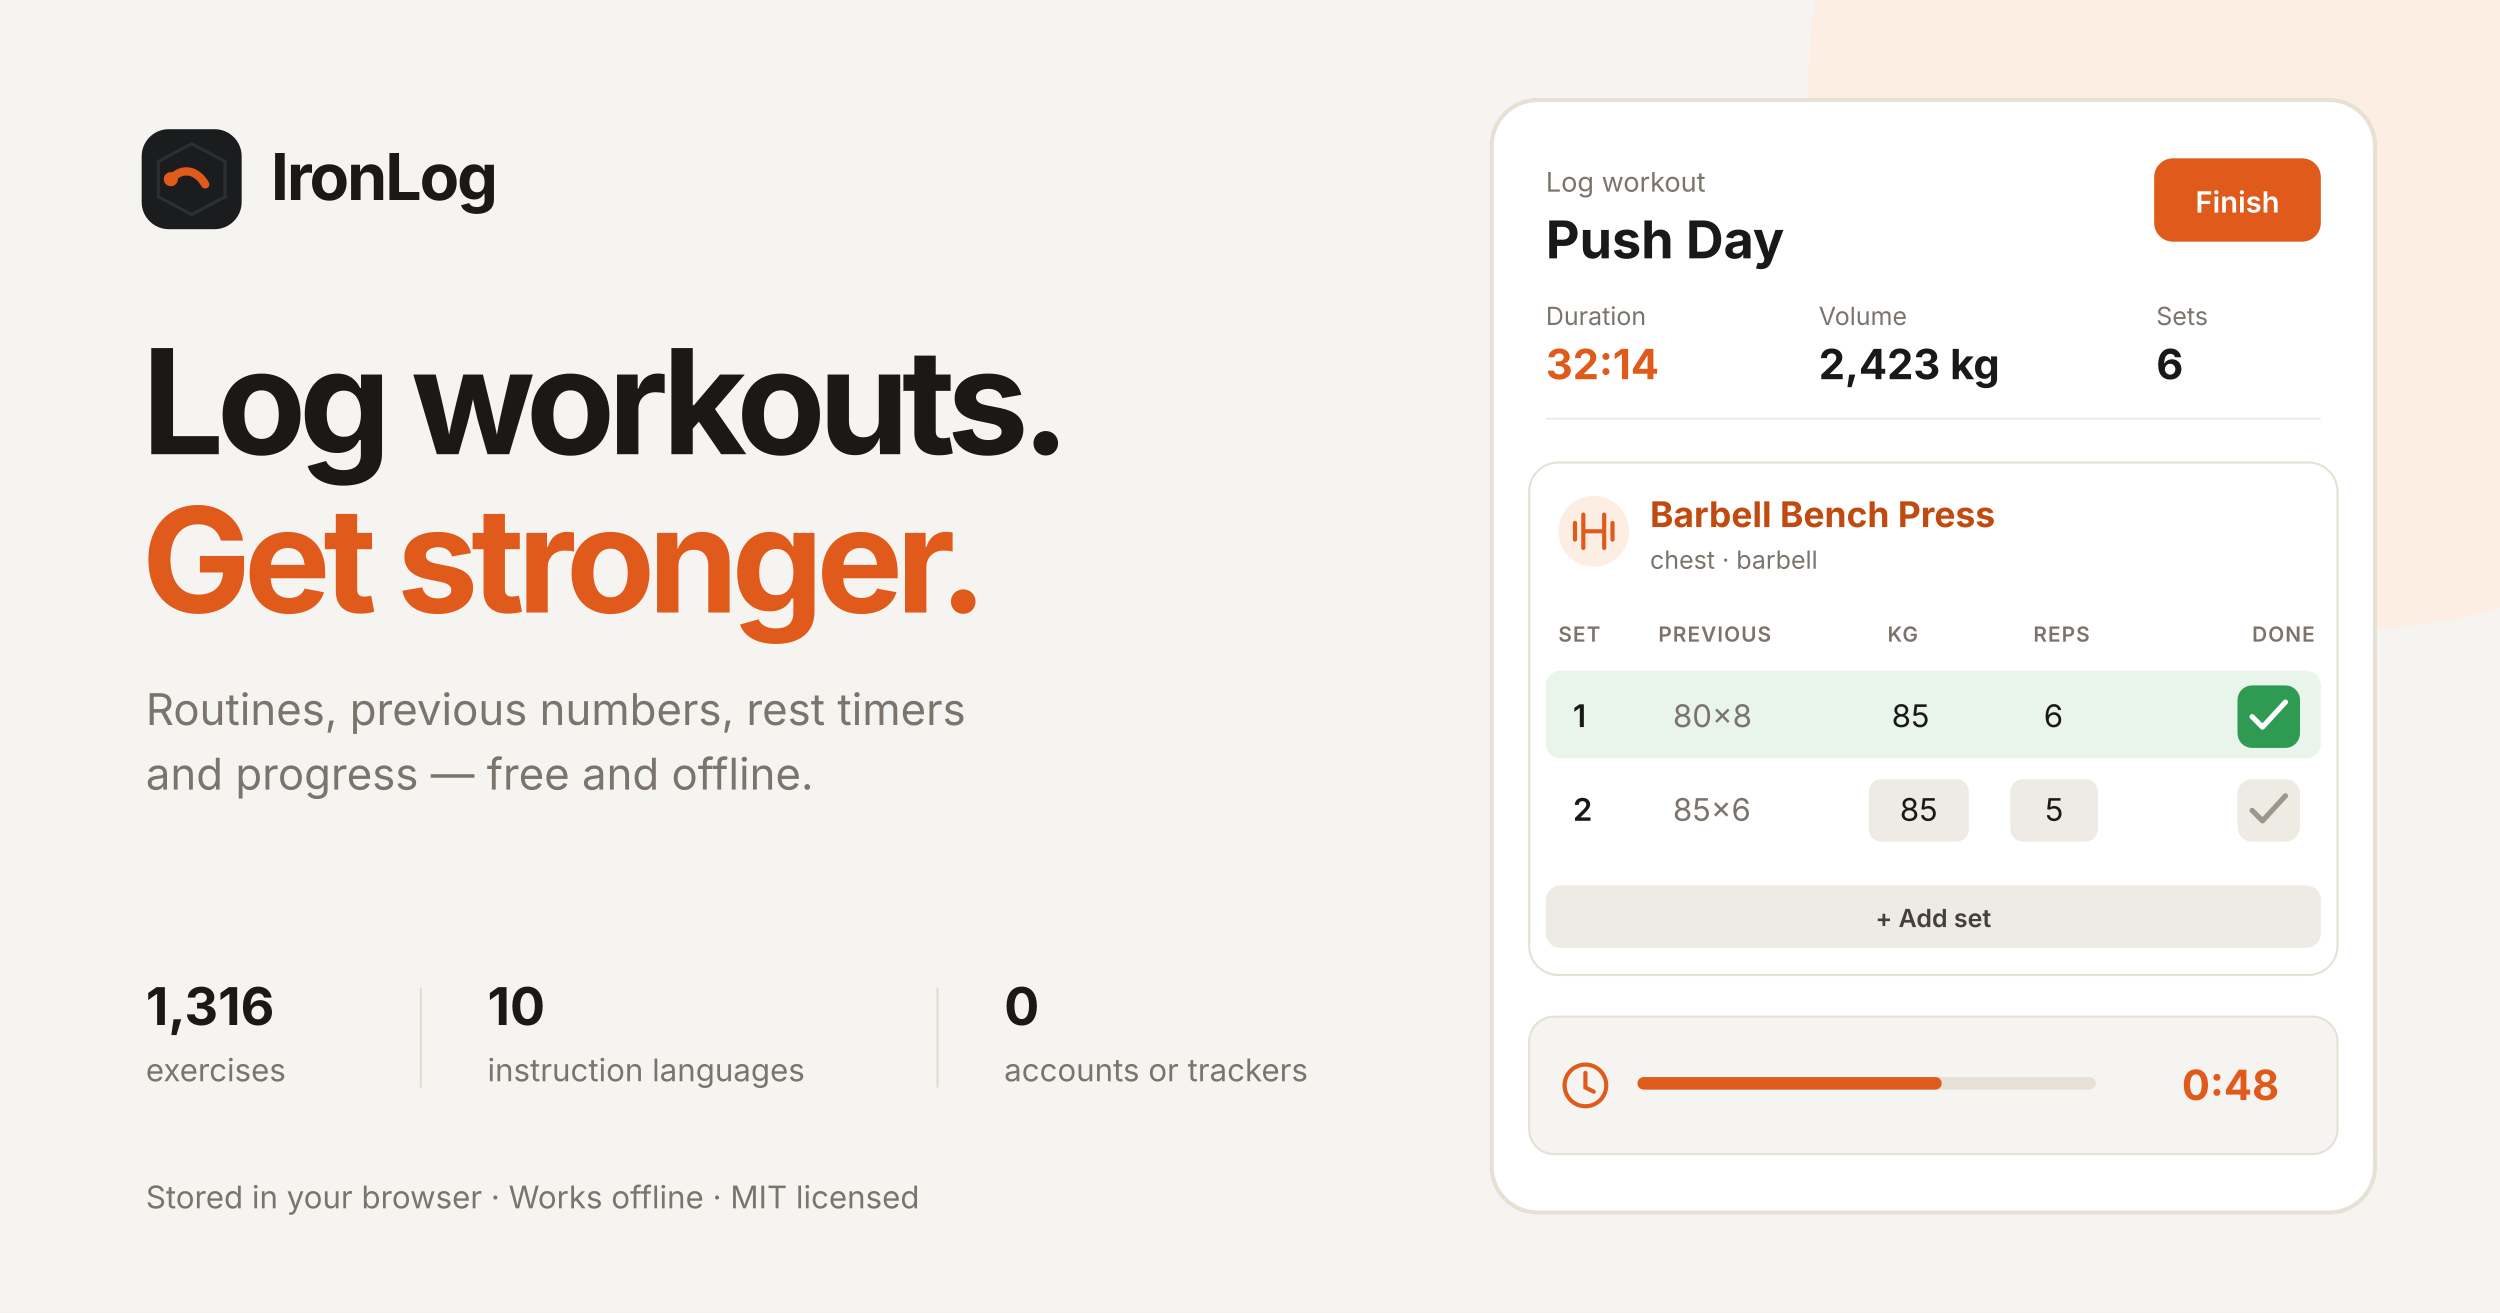
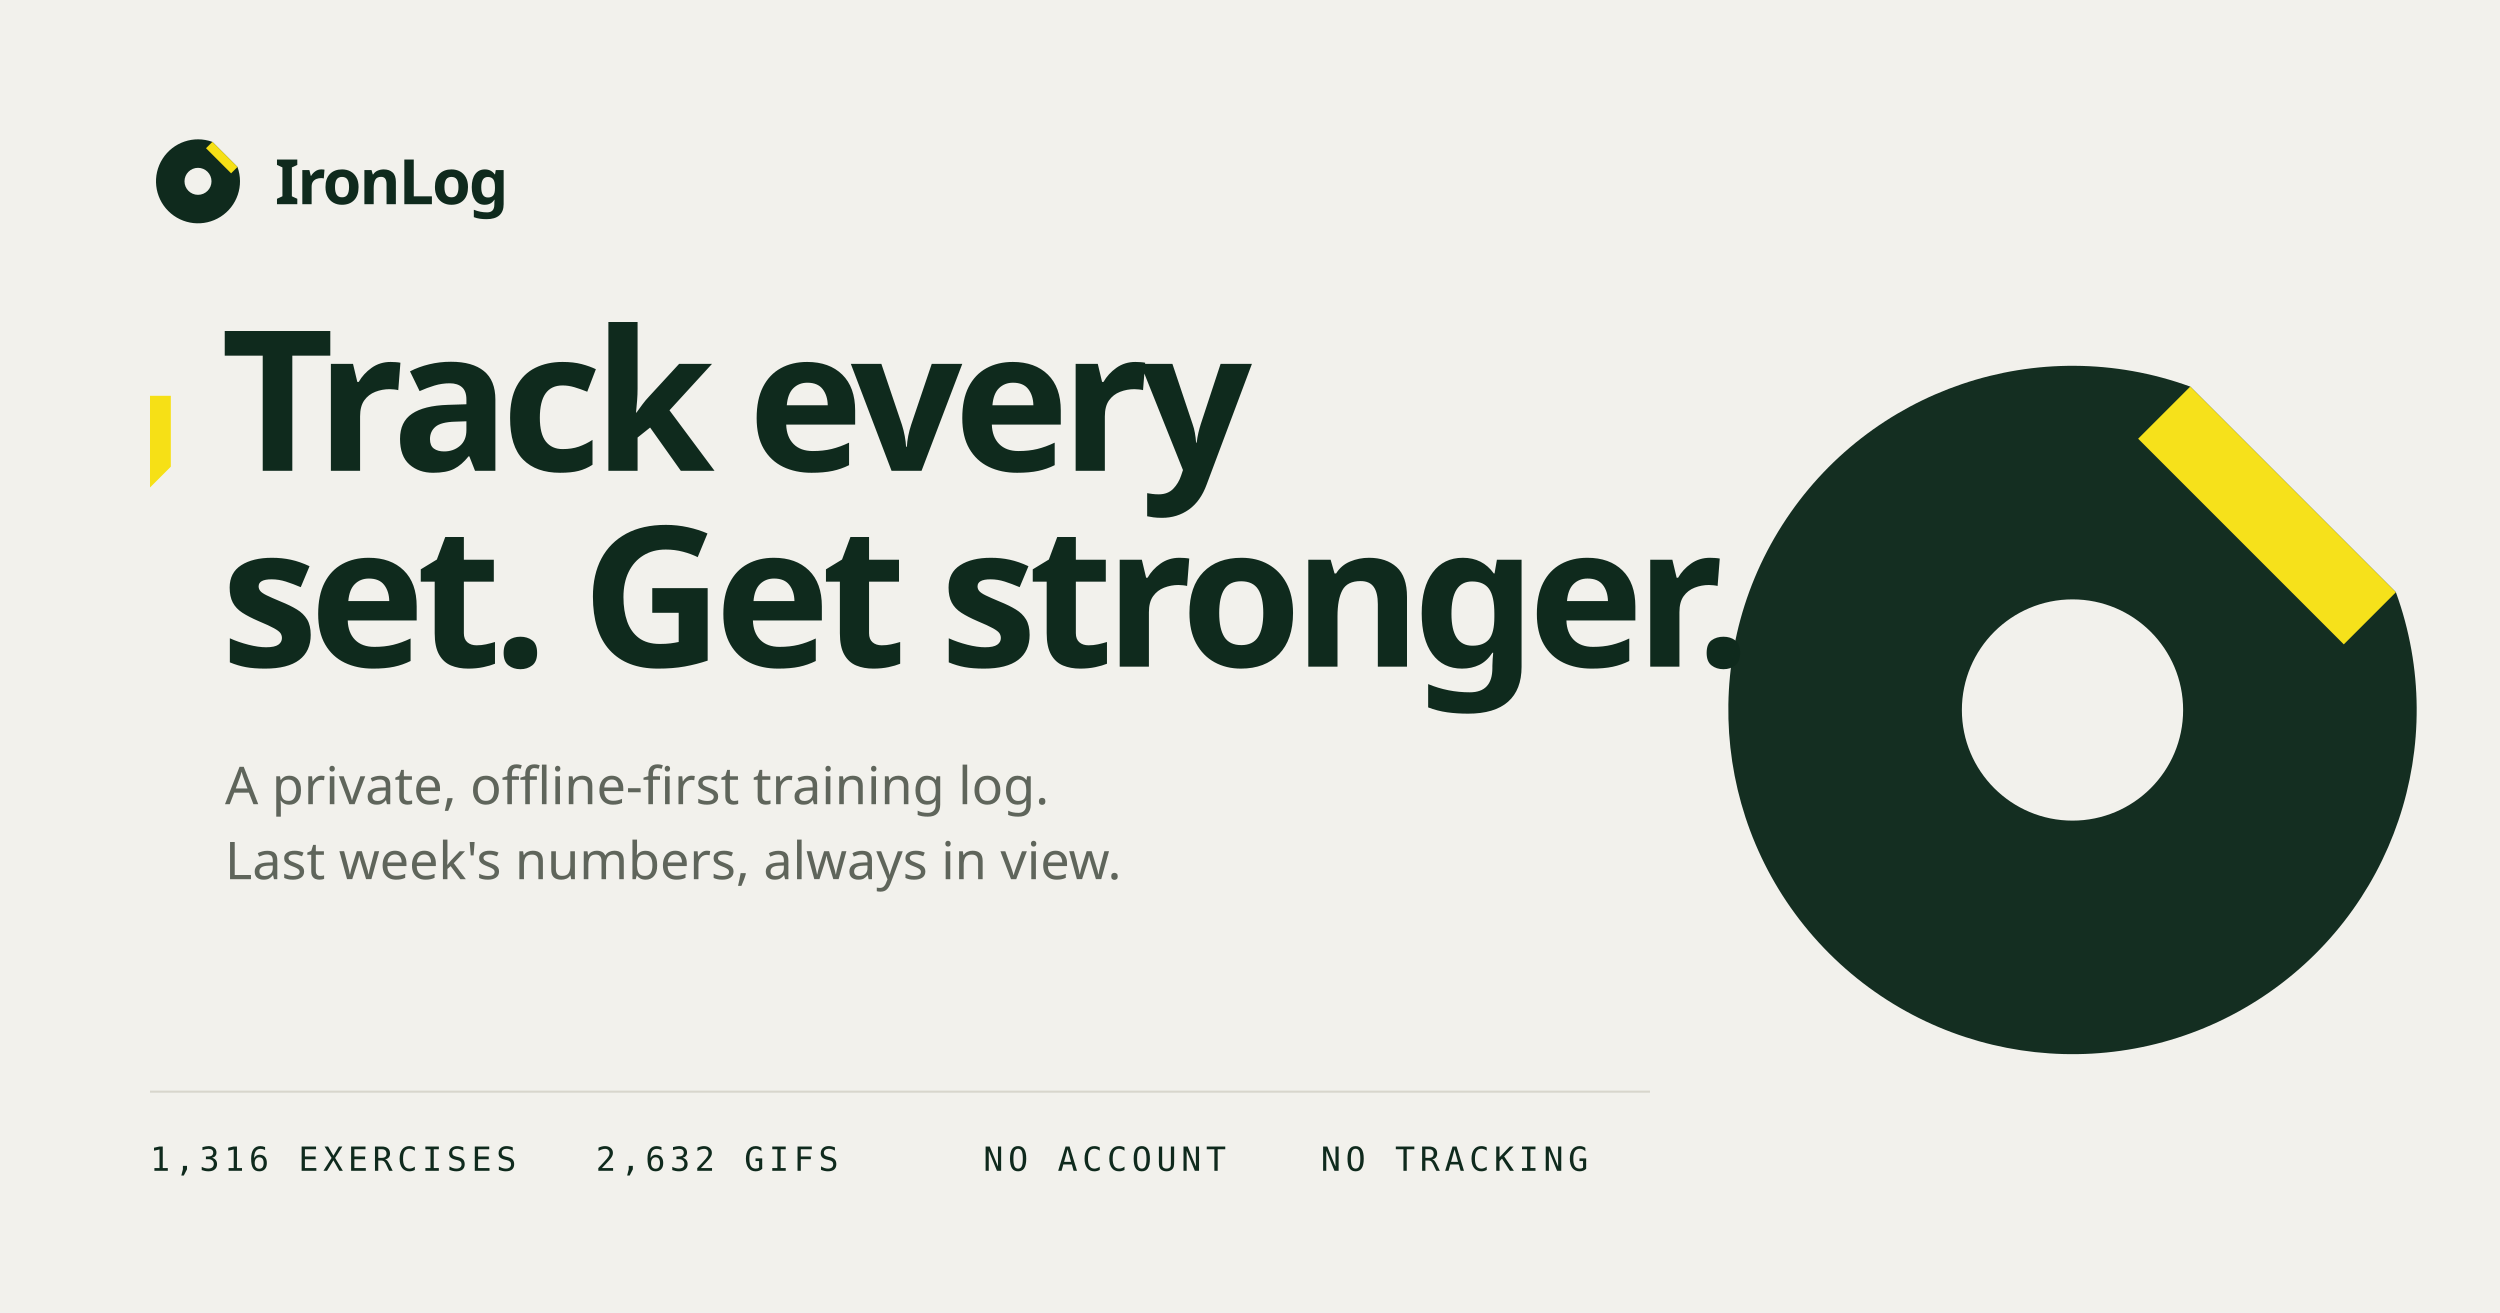
- <svg xmlns="http://www.w3.org/2000/svg" width="1200" height="630" viewBox="0 0 1200 630" role="img" aria-labelledby="title description">
-   <rect width="1200" height="630" fill="#f6f4f1" />
-   <circle cx="1128" cy="42" r="260" fill="#fdeee3" />
-   <g transform="translate(68 62)">
-     <rect width="48" height="48" rx="13" fill="#1a1c1e" />
-     <path d="M24 7 40 15.5v17L24 41 8 32.5v-17Z" fill="none" stroke="#2a2f33" stroke-width="1.5" />
-     <path d="M14 24C19.5 18 26.5 19.5 30.5 26.5" fill="none" stroke="#e05a1b" stroke-width="4" stroke-linecap="round" />
-     <circle cx="14" cy="24" r="3.4" fill="#e05a1b" />
-     <text x="62" y="34" fill="#1b1917" font-family="Inter, Helvetica Neue, Arial, sans-serif" font-size="31" font-weight="700" letter-spacing="-1">IronLog</text>
+ <svg xmlns="http://www.w3.org/2000/svg" width="1200" height="630" viewBox="0 0 1200 630" role="img" aria-label="IronLog — Track every set. Get stronger.">
+   <defs>
+     <style>
+       @font-face {
+         font-family: "Geist";
+         src: url("../../fonts/Geist-Variable.woff2") format("woff2");
+         font-weight: 100 900;
+         font-style: normal;
+       }
+       .ink { fill: #0f2a1d; }
+       .muted { fill: #5f655b; }
+       .word { font-family: "Geist", sans-serif; font-weight: 640; letter-spacing: -0.03em; }
+       .display { font-family: "Geist", sans-serif; font-weight: 620; font-size: 94px; letter-spacing: -0.045em; }
+       .sub { font-family: "Geist", sans-serif; font-weight: 400; font-size: 25px; }
+       .mono { font-family: "Geist Mono", monospace; font-size: 16px; letter-spacing: 0.14em; }
+     </style>
+   </defs>
+   <rect width="1200" height="630" fill="#f2f1ec" />
+   <g transform="translate(72 64)">
+     <g transform="scale(0.72)">
+       <path fill="#0f2a1d" fill-rule="evenodd" d="M58.31 22.42A28 28 0 1 1 41.58 5.69L58.31 22.42ZM41 32a9 9 0 1 1-18 0 9 9 0 1 1 18 0Z" />
+       <path fill="#f6e016" d="M41.58 5.69 58.31 22.42 54.07 26.66 37.34 9.93Z" />
+     </g>
+     <text x="60" y="34" class="ink word" font-size="30">IronLog</text>
  </g>
-   <g font-family="Inter, Helvetica Neue, Arial, sans-serif" font-weight="700" letter-spacing="-3.5">
-     <text x="68" y="218" fill="#1b1917" font-size="70">Log workouts.</text>
-     <text x="68" y="294" fill="#e05a1b" font-size="70">Get stronger.</text>
+   <path d="M72 190h10v34l-10 10z" fill="#f6e016" />
+   <text x="106" y="226" class="ink display">Track every</text>
+   <text x="106" y="320" class="ink display">set. Get stronger.</text>
+   <text x="108" y="386" class="muted sub">A private, offline-first training log.</text>
+   <text x="108" y="422" class="muted sub">Last week's numbers, always in view.</text>
+   <line x1="72" y1="524" x2="792" y2="524" stroke="#d8d6cc" />
+   <g transform="translate(72 562)">
+     <text class="ink mono">1,316 EXERCISES</text>
+     <text x="214" class="ink mono">2,632 GIFS</text>
+     <text x="400" class="ink mono">NO ACCOUNT</text>
+     <text x="562" class="ink mono">NO TRACKING</text>
  </g>
-   <text x="70" y="348" fill="#7a746c" font-family="Inter, Helvetica Neue, Arial, sans-serif" font-size="21">
-     <tspan x="70" dy="0">Routines, previous numbers, rest timers</tspan>
-     <tspan x="70" dy="31">and progress — free and offline.</tspan>
-   </text>
-   <g transform="translate(70 492)" font-family="Inter, Helvetica Neue, Arial, sans-serif">
-     <text y="0" fill="#1b1917" font-size="25" font-weight="700">1,316</text>
-     <text y="27" fill="#7a746c" font-size="15">exercises</text>
-     <line x1="132" y1="-18" x2="132" y2="30" stroke="#e2dcd0" />
-     <text x="164" y="0" fill="#1b1917" font-size="25" font-weight="700">10</text>
-     <text x="164" y="27" fill="#7a746c" font-size="15">instruction languages</text>
-     <line x1="380" y1="-18" x2="380" y2="30" stroke="#e2dcd0" />
-     <text x="412" y="0" fill="#1b1917" font-size="25" font-weight="700">0</text>
-     <text x="412" y="27" fill="#7a746c" font-size="15">accounts or trackers</text>
-   </g>
-   <text x="70" y="580" fill="#7a746c" font-family="Inter, Helvetica Neue, Arial, sans-serif" font-size="15">Stored in your browser · Works offline · MIT licensed</text>
-   <g transform="translate(716 48)">
-     <rect width="424" height="534" rx="22" fill="#ffffff" stroke="#e6e0d5" stroke-width="2" />
-     <text x="26" y="44" fill="#7a746c" font-family="Inter, Helvetica Neue, Arial, sans-serif" font-size="13">Log workout</text>
-     <text x="26" y="76" fill="#1b1917" font-family="Inter, Helvetica Neue, Arial, sans-serif" font-size="25" font-weight="700">Push Day</text>
-     <rect x="318" y="28" width="80" height="40" rx="9" fill="#e05a1b" />
-     <text x="358" y="54" fill="#ffffff" font-family="Inter, Helvetica Neue, Arial, sans-serif" font-size="14" font-weight="600" text-anchor="middle">Finish</text>
-     <g font-family="Inter, Helvetica Neue, Arial, sans-serif">
-       <text x="26" y="108" fill="#7a746c" font-size="12">Duration</text>
-       <text x="26" y="134" fill="#e05a1b" font-size="20" font-weight="650">32:14</text>
-       <text x="157" y="108" fill="#7a746c" font-size="12">Volume</text>
-       <text x="157" y="134" fill="#1b1917" font-size="20" font-weight="650">2,423 kg</text>
-       <text x="319" y="108" fill="#7a746c" font-size="12">Sets</text>
-       <text x="319" y="134" fill="#1b1917" font-size="20" font-weight="650">6</text>
-     </g>
-     <line x1="26" y1="153" x2="398" y2="153" stroke="#efece7" />
-     <rect x="18" y="174" width="388" height="246" rx="14" fill="#ffffff" stroke="#e6e0d5" />
-     <circle cx="49" cy="207" r="17" fill="#fdeee3" />
-     <path d="M40 203v8M44 199v16M54 199v16M58 203v8M44 207h10" fill="none" stroke="#e05a1b" stroke-width="2" stroke-linecap="round" />
-     <text x="76" y="205" fill="#c04a0f" font-family="Inter, Helvetica Neue, Arial, sans-serif" font-size="17" font-weight="650">Barbell Bench Press</text>
-     <text x="76" y="225" fill="#7a746c" font-family="Inter, Helvetica Neue, Arial, sans-serif" font-size="12">chest · barbell</text>
-     <g fill="#7a746c" font-family="Inter, Helvetica Neue, Arial, sans-serif" font-size="10" font-weight="600" letter-spacing=".5">
-       <text x="32" y="260">SET</text>
-       <text x="80" y="260">PREVIOUS</text>
-       <text x="190" y="260">KG</text>
-       <text x="260" y="260">REPS</text>
-       <text x="365" y="260">DONE</text>
-     </g>
-     <g font-family="Inter, Helvetica Neue, Arial, sans-serif" font-size="15">
-       <rect x="26" y="274" width="372" height="42" rx="7" fill="#e9f4eb" />
-       <text x="39" y="301" fill="#1b1917" font-weight="600">1</text>
-       <text x="87" y="301" fill="#7a746c">80×8</text>
-       <text x="192" y="301" fill="#1b1917">85</text>
-       <text x="265" y="301" fill="#1b1917">6</text>
-       <rect x="358" y="281" width="30" height="30" rx="7" fill="#2f9a52" />
-       <path d="M365 296l5 5 11-12" fill="none" stroke="#ffffff" stroke-width="2.5" stroke-linecap="round" stroke-linejoin="round" />
-       <text x="39" y="346" fill="#1b1917" font-weight="600">2</text>
-       <text x="87" y="346" fill="#7a746c">85×6</text>
-       <rect x="181" y="326" width="48" height="30" rx="6" fill="#eeeae4" />
-       <text x="205" y="346" fill="#1b1917" text-anchor="middle">85</text>
-       <rect x="249" y="326" width="42" height="30" rx="6" fill="#eeeae4" />
-       <text x="270" y="346" fill="#1b1917" text-anchor="middle">5</text>
-       <rect x="358" y="326" width="30" height="30" rx="7" fill="#eeeae4" />
-       <path d="M365 341l5 5 11-12" fill="none" stroke="#9c968c" stroke-width="2.5" stroke-linecap="round" stroke-linejoin="round" />
-     </g>
-     <rect x="26" y="377" width="372" height="30" rx="7" fill="#eeeae4" />
-     <text x="212" y="397" fill="#45403a" font-family="Inter, Helvetica Neue, Arial, sans-serif" font-size="12" font-weight="600" text-anchor="middle">+ Add set</text>
-     <rect x="18" y="440" width="388" height="66" rx="12" fill="#f6f4f1" stroke="#e6e0d5" />
-     <circle cx="45" cy="473" r="10" fill="none" stroke="#e05a1b" stroke-width="2" />
-     <path d="M45 467v7l4 2" fill="none" stroke="#e05a1b" stroke-width="2" stroke-linecap="round" />
-     <rect x="70" y="469" width="220" height="6" rx="3" fill="#e6e0d5" />
-     <rect x="70" y="469" width="146" height="6" rx="3" fill="#e05a1b" />
-     <text x="378" y="480" fill="#e05a1b" font-family="Inter, Helvetica Neue, Arial, sans-serif" font-size="20" font-weight="650" text-anchor="end">0:48</text>
+   <g transform="translate(806 152) scale(5.9)" opacity="0.98">
+     <path fill="#0f2a1d" fill-rule="evenodd" d="M58.31 22.42A28 28 0 1 1 41.58 5.69L58.31 22.42ZM41 32a9 9 0 1 1-18 0 9 9 0 1 1 18 0Z" />
+     <path fill="#f6e016" d="M41.58 5.69 58.31 22.42 54.07 26.66 37.34 9.93Z" />
  </g>
</svg>
